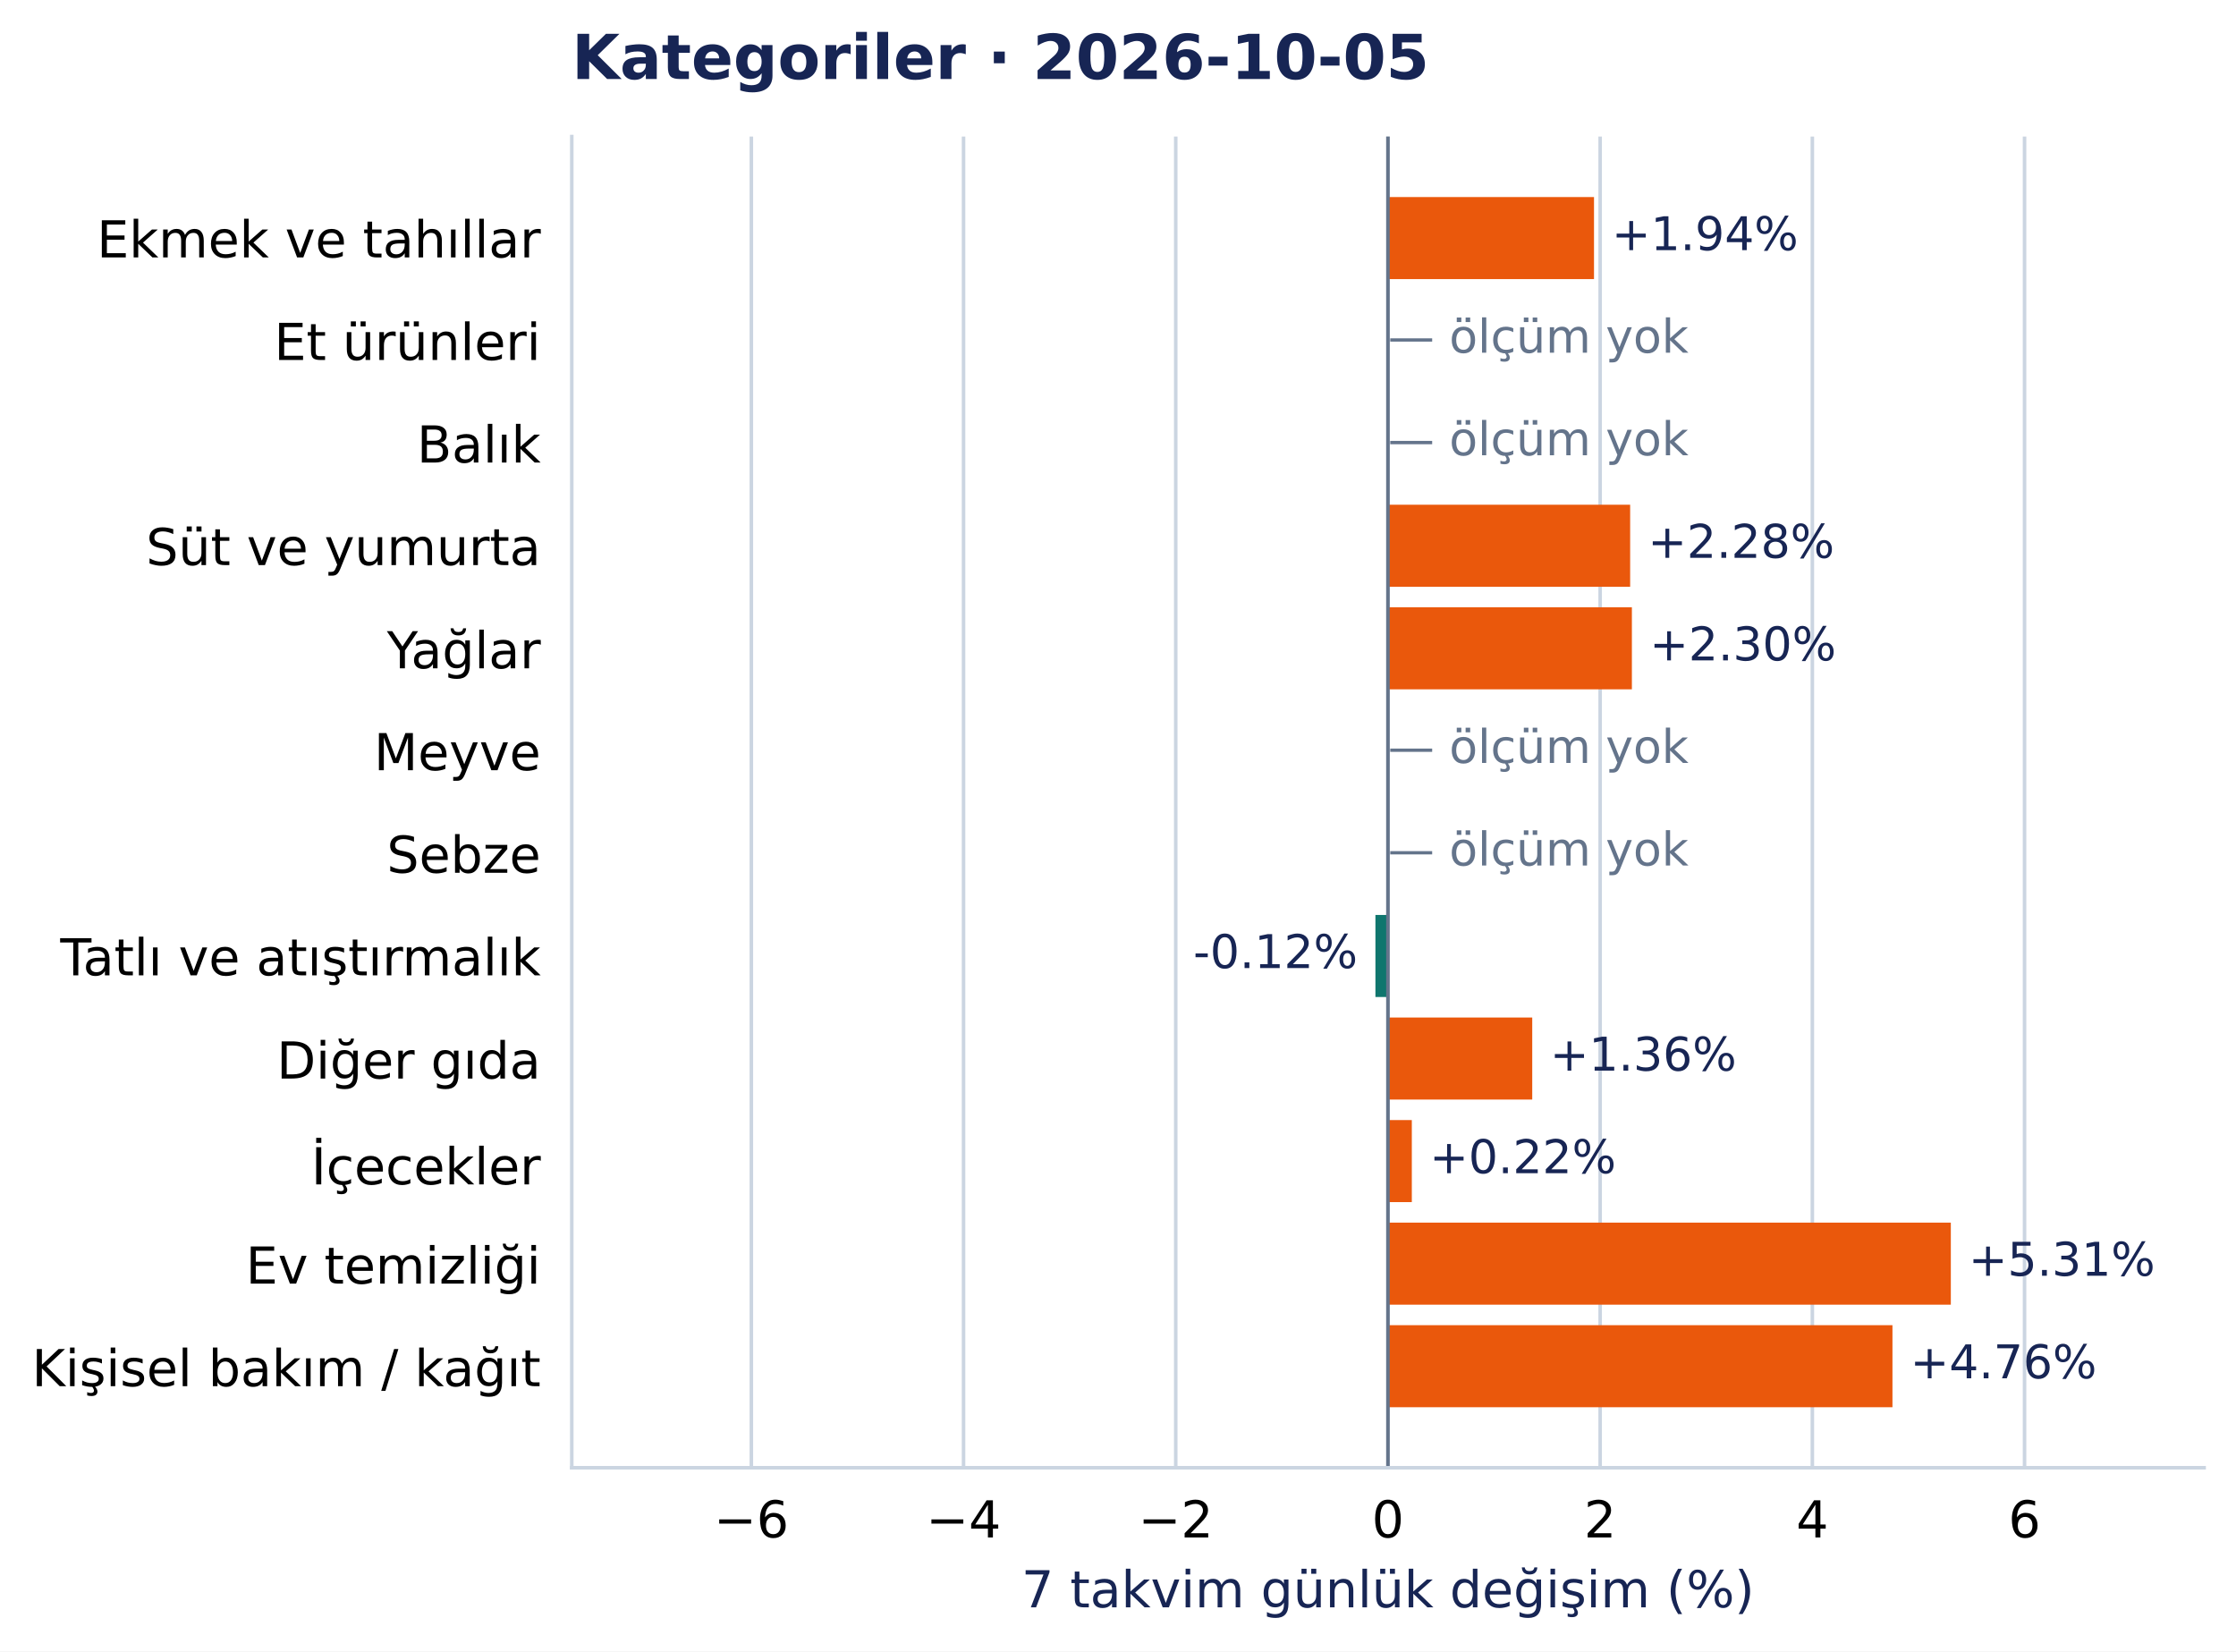
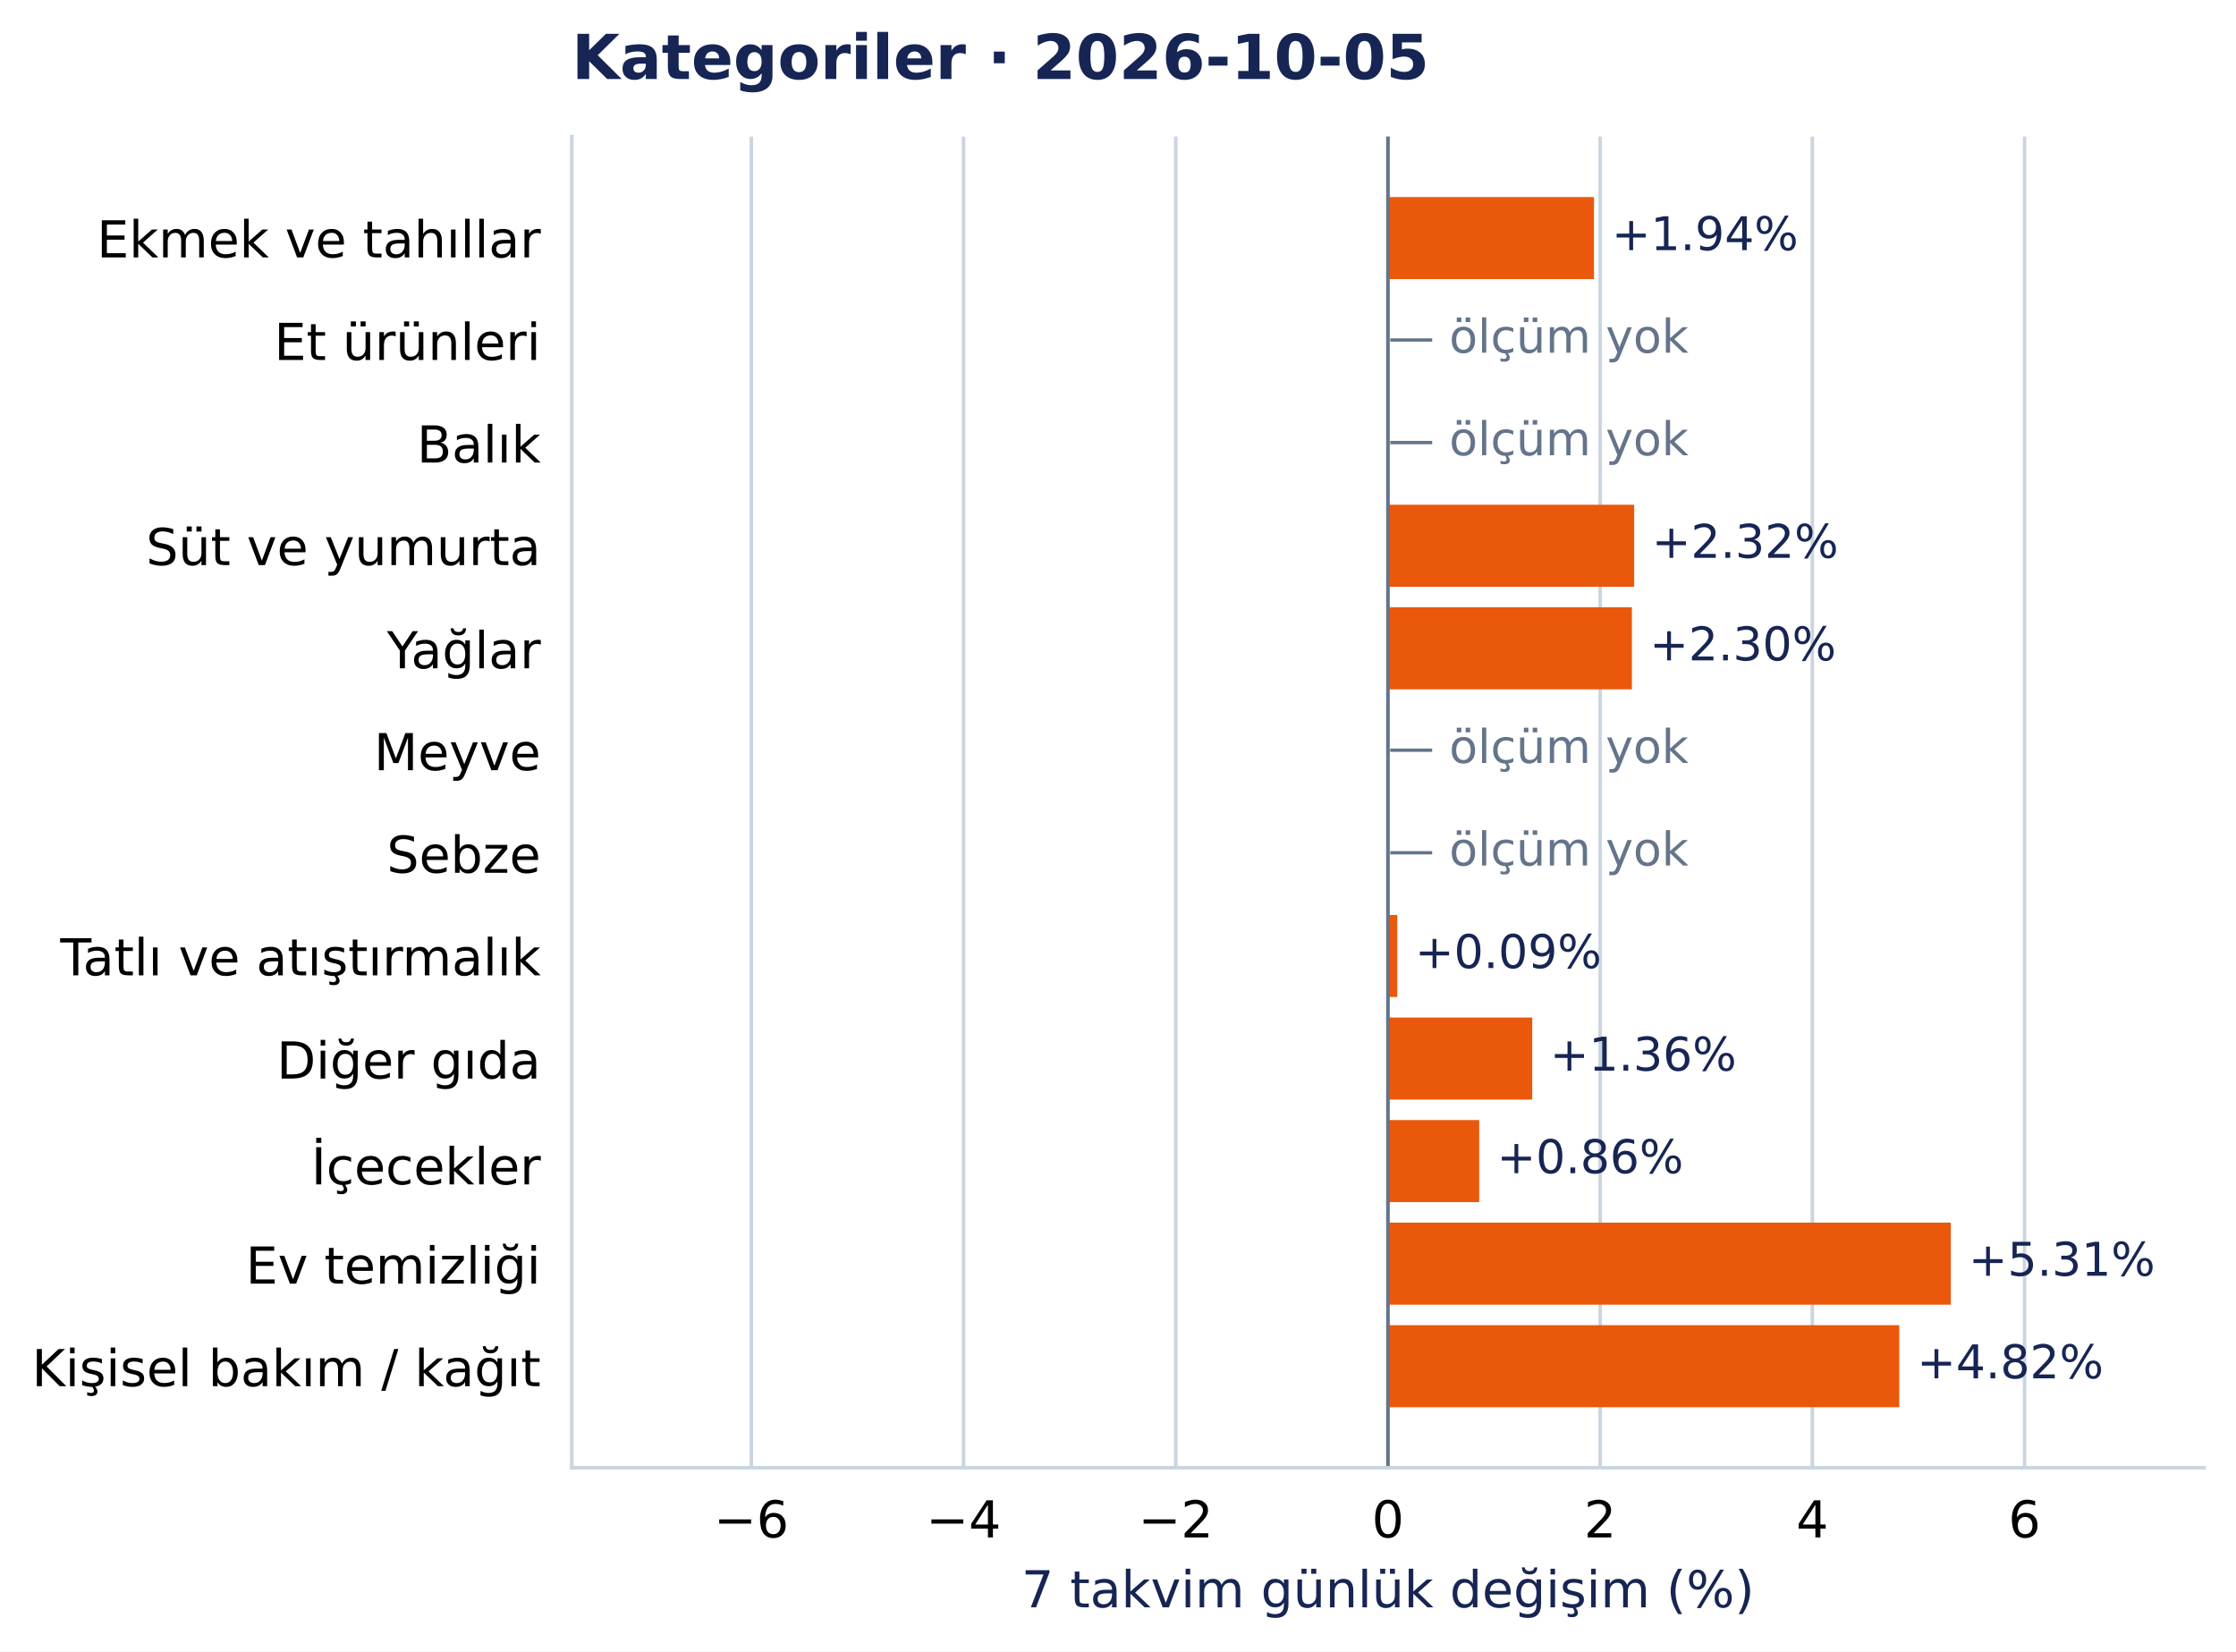
<svg xmlns="http://www.w3.org/2000/svg" width="504.998pt" height="372.97pt" viewBox="0 0 504.998 372.97" version="1.1">
  <defs>
    <style type="text/css">*{stroke-linejoin: round; stroke-linecap: butt}</style>
  </defs>
  <g id="figure_1">
    <g id="patch_1">
      <path d="M 0 372.97 L 504.998 372.97 L 504.998 0 L 0 0 z " style="fill: #ffffff" />
    </g>
    <g id="axes_1">
      <g id="patch_2">
        <path d="M 129.135 331.478 L 497.798 331.478 L 497.798 30.838 L 129.135 30.838 z " style="fill: #ffffff" />
      </g>
      <g id="matplotlib.axis_1">
        <g id="xtick_1">
          <g id="line2d_1">
            <path d="M 169.691 331.478 L 169.691 30.838 " clip-path="url(#pcea90821e2)" style="fill: none; stroke: #cbd5e1; stroke-width: 0.8; stroke-linecap: square" />
          </g>
          <g id="line2d_2" />
          <g id="text_1">
            <text style="font-size: 11.5px; font-family: 'DejaVu Sans', 'Bitstream Vera Sans', 'Computer Modern Sans Serif', 'Lucida Grande', 'Verdana', 'Geneva', 'Lucid', 'Arial', 'Helvetica', 'Avant Garde', sans-serif; text-anchor: middle" x="169.691" y="347.216" transform="rotate(-0 169.6907 347.2157)">−6</text>
          </g>
        </g>
        <g id="xtick_2">
          <g id="line2d_3">
            <path d="M 217.616 331.478 L 217.616 30.838 " clip-path="url(#pcea90821e2)" style="fill: none; stroke: #cbd5e1; stroke-width: 0.8; stroke-linecap: square" />
          </g>
          <g id="line2d_4" />
          <g id="text_2">
            <text style="font-size: 11.5px; font-family: 'DejaVu Sans', 'Bitstream Vera Sans', 'Computer Modern Sans Serif', 'Lucida Grande', 'Verdana', 'Geneva', 'Lucid', 'Arial', 'Helvetica', 'Avant Garde', sans-serif; text-anchor: middle" x="217.616" y="347.216" transform="rotate(-0 217.616 347.2157)">−4</text>
          </g>
        </g>
        <g id="xtick_3">
          <g id="line2d_5">
            <path d="M 265.541 331.478 L 265.541 30.838 " clip-path="url(#pcea90821e2)" style="fill: none; stroke: #cbd5e1; stroke-width: 0.8; stroke-linecap: square" />
          </g>
          <g id="line2d_6" />
          <g id="text_3">
            <text style="font-size: 11.5px; font-family: 'DejaVu Sans', 'Bitstream Vera Sans', 'Computer Modern Sans Serif', 'Lucida Grande', 'Verdana', 'Geneva', 'Lucid', 'Arial', 'Helvetica', 'Avant Garde', sans-serif; text-anchor: middle" x="265.541" y="347.216" transform="rotate(-0 265.5413 347.2157)">−2</text>
          </g>
        </g>
        <g id="xtick_4">
          <g id="line2d_7">
            <path d="M 313.467 331.478 L 313.467 30.838 " clip-path="url(#pcea90821e2)" style="fill: none; stroke: #cbd5e1; stroke-width: 0.8; stroke-linecap: square" />
          </g>
          <g id="line2d_8" />
          <g id="text_4">
            <text style="font-size: 11.5px; font-family: 'DejaVu Sans', 'Bitstream Vera Sans', 'Computer Modern Sans Serif', 'Lucida Grande', 'Verdana', 'Geneva', 'Lucid', 'Arial', 'Helvetica', 'Avant Garde', sans-serif; text-anchor: middle" x="313.467" y="347.216" transform="rotate(-0 313.4666 347.2157)">0</text>
          </g>
        </g>
        <g id="xtick_5">
          <g id="line2d_9">
            <path d="M 361.392 331.478 L 361.392 30.838 " clip-path="url(#pcea90821e2)" style="fill: none; stroke: #cbd5e1; stroke-width: 0.8; stroke-linecap: square" />
          </g>
          <g id="line2d_10" />
          <g id="text_5">
            <text style="font-size: 11.5px; font-family: 'DejaVu Sans', 'Bitstream Vera Sans', 'Computer Modern Sans Serif', 'Lucida Grande', 'Verdana', 'Geneva', 'Lucid', 'Arial', 'Helvetica', 'Avant Garde', sans-serif; text-anchor: middle" x="361.392" y="347.216" transform="rotate(-0 361.3918 347.2157)">2</text>
          </g>
        </g>
        <g id="xtick_6">
          <g id="line2d_11">
            <path d="M 409.317 331.478 L 409.317 30.838 " clip-path="url(#pcea90821e2)" style="fill: none; stroke: #cbd5e1; stroke-width: 0.8; stroke-linecap: square" />
          </g>
          <g id="line2d_12" />
          <g id="text_6">
            <text style="font-size: 11.5px; font-family: 'DejaVu Sans', 'Bitstream Vera Sans', 'Computer Modern Sans Serif', 'Lucida Grande', 'Verdana', 'Geneva', 'Lucid', 'Arial', 'Helvetica', 'Avant Garde', sans-serif; text-anchor: middle" x="409.317" y="347.216" transform="rotate(-0 409.3171 347.2157)">4</text>
          </g>
        </g>
        <g id="xtick_7">
          <g id="line2d_13">
            <path d="M 457.242 331.478 L 457.242 30.838 " clip-path="url(#pcea90821e2)" style="fill: none; stroke: #cbd5e1; stroke-width: 0.8; stroke-linecap: square" />
          </g>
          <g id="line2d_14" />
          <g id="text_7">
            <text style="font-size: 11.5px; font-family: 'DejaVu Sans', 'Bitstream Vera Sans', 'Computer Modern Sans Serif', 'Lucida Grande', 'Verdana', 'Geneva', 'Lucid', 'Arial', 'Helvetica', 'Avant Garde', sans-serif; text-anchor: middle" x="457.242" y="347.216" transform="rotate(-0 457.2424 347.2157)">6</text>
          </g>
        </g>
        <g id="text_8">
          <text style="font-size: 11.5px; font-family: 'DejaVu Sans', 'Bitstream Vera Sans', 'Computer Modern Sans Serif', 'Lucida Grande', 'Verdana', 'Geneva', 'Lucid', 'Arial', 'Helvetica', 'Avant Garde', sans-serif; text-anchor: middle; fill: #172554" x="313.467" y="363.008" transform="rotate(-0 313.4666 363.0077)">7 takvim günlük değişim (%)</text>
        </g>
      </g>
      <g id="matplotlib.axis_2">
        <g id="ytick_1">
          <g id="line2d_15" />
          <g id="text_9">
            <text style="font-size: 11.5px; font-family: 'DejaVu Sans', 'Bitstream Vera Sans', 'Computer Modern Sans Serif', 'Lucida Grande', 'Verdana', 'Geneva', 'Lucid', 'Arial', 'Helvetica', 'Avant Garde', sans-serif; text-anchor: end" x="122.135" y="58.137" transform="rotate(-0 122.1353 58.13713)">Ekmek ve tahıllar</text>
          </g>
        </g>
        <g id="ytick_2">
          <g id="line2d_16" />
          <g id="text_10">
            <text style="font-size: 11.5px; font-family: 'DejaVu Sans', 'Bitstream Vera Sans', 'Computer Modern Sans Serif', 'Lucida Grande', 'Verdana', 'Geneva', 'Lucid', 'Arial', 'Helvetica', 'Avant Garde', sans-serif; text-anchor: end" x="122.135" y="81.299" transform="rotate(-0 122.1353 81.29896)">Et ürünleri</text>
          </g>
        </g>
        <g id="ytick_3">
          <g id="line2d_17" />
          <g id="text_11">
            <text style="font-size: 11.5px; font-family: 'DejaVu Sans', 'Bitstream Vera Sans', 'Computer Modern Sans Serif', 'Lucida Grande', 'Verdana', 'Geneva', 'Lucid', 'Arial', 'Helvetica', 'Avant Garde', sans-serif; text-anchor: end" x="122.135" y="104.461" transform="rotate(-0 122.1353 104.4608)">Balık</text>
          </g>
        </g>
        <g id="ytick_4">
          <g id="line2d_18" />
          <g id="text_12">
            <text style="font-size: 11.5px; font-family: 'DejaVu Sans', 'Bitstream Vera Sans', 'Computer Modern Sans Serif', 'Lucida Grande', 'Verdana', 'Geneva', 'Lucid', 'Arial', 'Helvetica', 'Avant Garde', sans-serif; text-anchor: end" x="122.135" y="127.622" transform="rotate(-0 122.1353 127.6222)">Süt ve yumurta</text>
          </g>
        </g>
        <g id="ytick_5">
          <g id="line2d_19" />
          <g id="text_13">
            <text style="font-size: 11.5px; font-family: 'DejaVu Sans', 'Bitstream Vera Sans', 'Computer Modern Sans Serif', 'Lucida Grande', 'Verdana', 'Geneva', 'Lucid', 'Arial', 'Helvetica', 'Avant Garde', sans-serif; text-anchor: end" x="122.135" y="150.93" transform="rotate(-0 122.1353 150.93)">Yağlar</text>
          </g>
        </g>
        <g id="ytick_6">
          <g id="line2d_20" />
          <g id="text_14">
            <text style="font-size: 11.5px; font-family: 'DejaVu Sans', 'Bitstream Vera Sans', 'Computer Modern Sans Serif', 'Lucida Grande', 'Verdana', 'Geneva', 'Lucid', 'Arial', 'Helvetica', 'Avant Garde', sans-serif; text-anchor: end" x="122.135" y="173.946" transform="rotate(-0 122.1353 173.9458)">Meyve</text>
          </g>
        </g>
        <g id="ytick_7">
          <g id="line2d_21" />
          <g id="text_15">
            <text style="font-size: 11.5px; font-family: 'DejaVu Sans', 'Bitstream Vera Sans', 'Computer Modern Sans Serif', 'Lucida Grande', 'Verdana', 'Geneva', 'Lucid', 'Arial', 'Helvetica', 'Avant Garde', sans-serif; text-anchor: end" x="122.135" y="197.108" transform="rotate(-0 122.1353 197.1081)">Sebze</text>
          </g>
        </g>
        <g id="ytick_8">
          <g id="line2d_22" />
          <g id="text_16">
            <text style="font-size: 11.5px; font-family: 'DejaVu Sans', 'Bitstream Vera Sans', 'Computer Modern Sans Serif', 'Lucida Grande', 'Verdana', 'Geneva', 'Lucid', 'Arial', 'Helvetica', 'Avant Garde', sans-serif; text-anchor: end" x="122.135" y="220.27" transform="rotate(-0 122.1353 220.27)">Tatlı ve atıştırmalık</text>
          </g>
        </g>
        <g id="ytick_9">
          <g id="line2d_23" />
          <g id="text_17">
            <text style="font-size: 11.5px; font-family: 'DejaVu Sans', 'Bitstream Vera Sans', 'Computer Modern Sans Serif', 'Lucida Grande', 'Verdana', 'Geneva', 'Lucid', 'Arial', 'Helvetica', 'Avant Garde', sans-serif; text-anchor: end" x="122.135" y="243.577" transform="rotate(-0 122.1353 243.5773)">Diğer gıda</text>
          </g>
        </g>
        <g id="ytick_10">
          <g id="line2d_24" />
          <g id="text_18">
            <text style="font-size: 11.5px; font-family: 'DejaVu Sans', 'Bitstream Vera Sans', 'Computer Modern Sans Serif', 'Lucida Grande', 'Verdana', 'Geneva', 'Lucid', 'Arial', 'Helvetica', 'Avant Garde', sans-serif; text-anchor: end" x="122.135" y="267.48" transform="rotate(-0 122.1353 267.4804)">İçecekler</text>
          </g>
        </g>
        <g id="ytick_11">
          <g id="line2d_25" />
          <g id="text_19">
            <text style="font-size: 11.5px; font-family: 'DejaVu Sans', 'Bitstream Vera Sans', 'Computer Modern Sans Serif', 'Lucida Grande', 'Verdana', 'Geneva', 'Lucid', 'Arial', 'Helvetica', 'Avant Garde', sans-serif; text-anchor: end" x="122.135" y="289.901" transform="rotate(-0 122.1353 289.901)">Ev temizliği</text>
          </g>
        </g>
        <g id="ytick_12">
          <g id="line2d_26" />
          <g id="text_20">
            <text style="font-size: 11.5px; font-family: 'DejaVu Sans', 'Bitstream Vera Sans', 'Computer Modern Sans Serif', 'Lucida Grande', 'Verdana', 'Geneva', 'Lucid', 'Arial', 'Helvetica', 'Avant Garde', sans-serif; text-anchor: end" x="122.135" y="313.063" transform="rotate(-0 122.1353 313.0628)">Kişisel bakım / kağıt</text>
          </g>
        </g>
      </g>
      <g id="patch_3">
        <path d="M 313.467 44.503 L 360.004 44.503 L 360.004 63.033 L 313.467 63.033 z " clip-path="url(#pcea90821e2)" style="fill: #ea580c" />
      </g>
      <g id="patch_4">
-         <path d="M 313.467 113.989 L 368.168 113.989 L 368.168 132.518 L 313.467 132.518 z " clip-path="url(#pcea90821e2)" style="fill: #ea580c" />
+         <path d="M 313.467 113.989 L 369.075 113.989 L 369.075 132.518 L 313.467 132.518 z " clip-path="url(#pcea90821e2)" style="fill: #ea580c" />
      </g>
      <g id="patch_5">
        <path d="M 313.467 137.151 L 368.56 137.151 L 368.56 155.68 L 313.467 155.68 z " clip-path="url(#pcea90821e2)" style="fill: #ea580c" />
      </g>
      <g id="patch_6">
-         <path d="M 313.467 206.636 L 310.638 206.636 L 310.638 225.166 L 313.467 225.166 z " clip-path="url(#pcea90821e2)" style="fill: #0f766e" />
+         <path d="M 313.467 206.636 L 315.573 206.636 L 315.573 225.166 L 313.467 225.166 z " clip-path="url(#pcea90821e2)" style="fill: #ea580c" />
      </g>
      <g id="patch_7">
        <path d="M 313.467 229.798 L 346.053 229.798 L 346.053 248.327 L 313.467 248.327 z " clip-path="url(#pcea90821e2)" style="fill: #ea580c" />
      </g>
      <g id="patch_8">
-         <path d="M 313.467 252.96 L 318.857 252.96 L 318.857 271.489 L 313.467 271.489 z " clip-path="url(#pcea90821e2)" style="fill: #ea580c" />
+         <path d="M 313.467 252.96 L 334.075 252.96 L 334.075 271.489 L 313.467 271.489 z " clip-path="url(#pcea90821e2)" style="fill: #ea580c" />
      </g>
      <g id="patch_9">
        <path d="M 313.467 276.122 L 440.592 276.122 L 440.592 294.651 L 313.467 294.651 z " clip-path="url(#pcea90821e2)" style="fill: #ea580c" />
      </g>
      <g id="patch_10">
-         <path d="M 313.467 299.283 L 427.41 299.283 L 427.41 317.813 L 313.467 317.813 z " clip-path="url(#pcea90821e2)" style="fill: #ea580c" />
+         <path d="M 313.467 299.283 L 428.944 299.283 L 428.944 317.813 L 313.467 317.813 z " clip-path="url(#pcea90821e2)" style="fill: #ea580c" />
      </g>
      <g id="line2d_27">
        <path d="M 313.467 331.478 L 313.467 30.838 " clip-path="url(#pcea90821e2)" style="fill: none; stroke: #64748b; stroke-width: 0.8; stroke-linecap: square" />
      </g>
      <g id="patch_11">
        <path d="M 129.135 331.478 L 129.135 30.838 " style="fill: none; stroke: #cbd5e1; stroke-width: 0.8; stroke-linejoin: miter; stroke-linecap: square" />
      </g>
      <g id="patch_12">
        <path d="M 129.135 331.478 L 497.798 331.478 " style="fill: none; stroke: #cbd5e1; stroke-width: 0.8; stroke-linejoin: miter; stroke-linecap: square" />
      </g>
      <g id="text_21">
        <text style="font-size: 10.5px; font-family: 'DejaVu Sans', 'Bitstream Vera Sans', 'Computer Modern Sans Serif', 'Lucida Grande', 'Verdana', 'Geneva', 'Lucid', 'Arial', 'Helvetica', 'Avant Garde', sans-serif; text-anchor: start; fill: #172554" x="364.004" y="56.496" transform="rotate(-0 364.0042 56.49557)">+1.94%</text>
      </g>
      <g id="text_22">
        <text style="font-size: 10.5px; font-family: 'DejaVu Sans', 'Bitstream Vera Sans', 'Computer Modern Sans Serif', 'Lucida Grande', 'Verdana', 'Geneva', 'Lucid', 'Arial', 'Helvetica', 'Avant Garde', sans-serif; text-anchor: start; fill: #64748b" x="313.467" y="79.658" transform="rotate(-0 313.4666 79.65781)">  — ölçüm yok</text>
      </g>
      <g id="text_23">
        <text style="font-size: 10.5px; font-family: 'DejaVu Sans', 'Bitstream Vera Sans', 'Computer Modern Sans Serif', 'Lucida Grande', 'Verdana', 'Geneva', 'Lucid', 'Arial', 'Helvetica', 'Avant Garde', sans-serif; text-anchor: start; fill: #64748b" x="313.467" y="102.82" transform="rotate(-0 313.4666 102.8196)">  — ölçüm yok</text>
      </g>
      <g id="text_24">
-         <text style="font-size: 10.5px; font-family: 'DejaVu Sans', 'Bitstream Vera Sans', 'Computer Modern Sans Serif', 'Lucida Grande', 'Verdana', 'Geneva', 'Lucid', 'Arial', 'Helvetica', 'Avant Garde', sans-serif; text-anchor: start; fill: #172554" x="372.168" y="125.981" transform="rotate(-0 372.1681 125.9811)">+2.28%</text>
+         <text style="font-size: 10.5px; font-family: 'DejaVu Sans', 'Bitstream Vera Sans', 'Computer Modern Sans Serif', 'Lucida Grande', 'Verdana', 'Geneva', 'Lucid', 'Arial', 'Helvetica', 'Avant Garde', sans-serif; text-anchor: start; fill: #172554" x="373.075" y="125.981" transform="rotate(-0 373.0747 125.9811)">+2.32%</text>
      </g>
      <g id="text_25">
        <text style="font-size: 10.5px; font-family: 'DejaVu Sans', 'Bitstream Vera Sans', 'Computer Modern Sans Serif', 'Lucida Grande', 'Verdana', 'Geneva', 'Lucid', 'Arial', 'Helvetica', 'Avant Garde', sans-serif; text-anchor: start; fill: #172554" x="372.56" y="149.143" transform="rotate(-0 372.5596 149.1429)">+2.30%</text>
      </g>
      <g id="text_26">
        <text style="font-size: 10.5px; font-family: 'DejaVu Sans', 'Bitstream Vera Sans', 'Computer Modern Sans Serif', 'Lucida Grande', 'Verdana', 'Geneva', 'Lucid', 'Arial', 'Helvetica', 'Avant Garde', sans-serif; text-anchor: start; fill: #64748b" x="313.467" y="172.305" transform="rotate(-0 313.4666 172.3051)">  — ölçüm yok</text>
      </g>
      <g id="text_27">
        <text style="font-size: 10.5px; font-family: 'DejaVu Sans', 'Bitstream Vera Sans', 'Computer Modern Sans Serif', 'Lucida Grande', 'Verdana', 'Geneva', 'Lucid', 'Arial', 'Helvetica', 'Avant Garde', sans-serif; text-anchor: start; fill: #64748b" x="313.467" y="195.467" transform="rotate(-0 313.4666 195.467)">  — ölçüm yok</text>
      </g>
      <g id="text_28">
-         <text style="font-size: 10.5px; font-family: 'DejaVu Sans', 'Bitstream Vera Sans', 'Computer Modern Sans Serif', 'Lucida Grande', 'Verdana', 'Geneva', 'Lucid', 'Arial', 'Helvetica', 'Avant Garde', sans-serif; text-anchor: end; fill: #172554" x="306.638" y="218.628" transform="rotate(-0 306.6378 218.6284)">-0.12%</text>
+         <text style="font-size: 10.5px; font-family: 'DejaVu Sans', 'Bitstream Vera Sans', 'Computer Modern Sans Serif', 'Lucida Grande', 'Verdana', 'Geneva', 'Lucid', 'Arial', 'Helvetica', 'Avant Garde', sans-serif; text-anchor: start; fill: #172554" x="319.573" y="218.628" transform="rotate(-0 319.5735 218.6284)">+0.09%</text>
      </g>
      <g id="text_29">
        <text style="font-size: 10.5px; font-family: 'DejaVu Sans', 'Bitstream Vera Sans', 'Computer Modern Sans Serif', 'Lucida Grande', 'Verdana', 'Geneva', 'Lucid', 'Arial', 'Helvetica', 'Avant Garde', sans-serif; text-anchor: start; fill: #172554" x="350.053" y="241.79" transform="rotate(-0 350.0527 241.7902)">+1.36%</text>
      </g>
      <g id="text_30">
-         <text style="font-size: 10.5px; font-family: 'DejaVu Sans', 'Bitstream Vera Sans', 'Computer Modern Sans Serif', 'Lucida Grande', 'Verdana', 'Geneva', 'Lucid', 'Arial', 'Helvetica', 'Avant Garde', sans-serif; text-anchor: start; fill: #172554" x="322.857" y="264.952" transform="rotate(-0 322.8573 264.9521)">+0.22%</text>
+         <text style="font-size: 10.5px; font-family: 'DejaVu Sans', 'Bitstream Vera Sans', 'Computer Modern Sans Serif', 'Lucida Grande', 'Verdana', 'Geneva', 'Lucid', 'Arial', 'Helvetica', 'Avant Garde', sans-serif; text-anchor: start; fill: #172554" x="338.075" y="264.952" transform="rotate(-0 338.075 264.9521)">+0.86%</text>
      </g>
      <g id="text_31">
        <text style="font-size: 10.5px; font-family: 'DejaVu Sans', 'Bitstream Vera Sans', 'Computer Modern Sans Serif', 'Lucida Grande', 'Verdana', 'Geneva', 'Lucid', 'Arial', 'Helvetica', 'Avant Garde', sans-serif; text-anchor: start; fill: #172554" x="444.592" y="288.114" transform="rotate(-0 444.5916 288.1139)">+5.31%</text>
      </g>
      <g id="text_32">
-         <text style="font-size: 10.5px; font-family: 'DejaVu Sans', 'Bitstream Vera Sans', 'Computer Modern Sans Serif', 'Lucida Grande', 'Verdana', 'Geneva', 'Lucid', 'Arial', 'Helvetica', 'Avant Garde', sans-serif; text-anchor: start; fill: #172554" x="431.41" y="311.276" transform="rotate(-0 431.4097 311.2757)">+4.76%</text>
+         <text style="font-size: 10.5px; font-family: 'DejaVu Sans', 'Bitstream Vera Sans', 'Computer Modern Sans Serif', 'Lucida Grande', 'Verdana', 'Geneva', 'Lucid', 'Arial', 'Helvetica', 'Avant Garde', sans-serif; text-anchor: start; fill: #172554" x="432.944" y="311.276" transform="rotate(-0 432.9442 311.2757)">+4.82%</text>
      </g>
      <g id="text_33">
        <text style="font-weight: 700; font-size: 14px; font-family: 'DejaVu Sans', 'Bitstream Vera Sans', 'Computer Modern Sans Serif', 'Lucida Grande', 'Verdana', 'Geneva', 'Lucid', 'Arial', 'Helvetica', 'Avant Garde', sans-serif; text-anchor: start; fill: #172554" x="129.135" y="17.838" transform="rotate(-0 129.1353 17.83781)">Kategoriler · 2026-10-05</text>
      </g>
    </g>
  </g>
  <defs>
    <clipPath id="pcea90821e2">
      <rect x="129.135" y="30.838" width="368.663" height="300.641" />
    </clipPath>
  </defs>
</svg>
